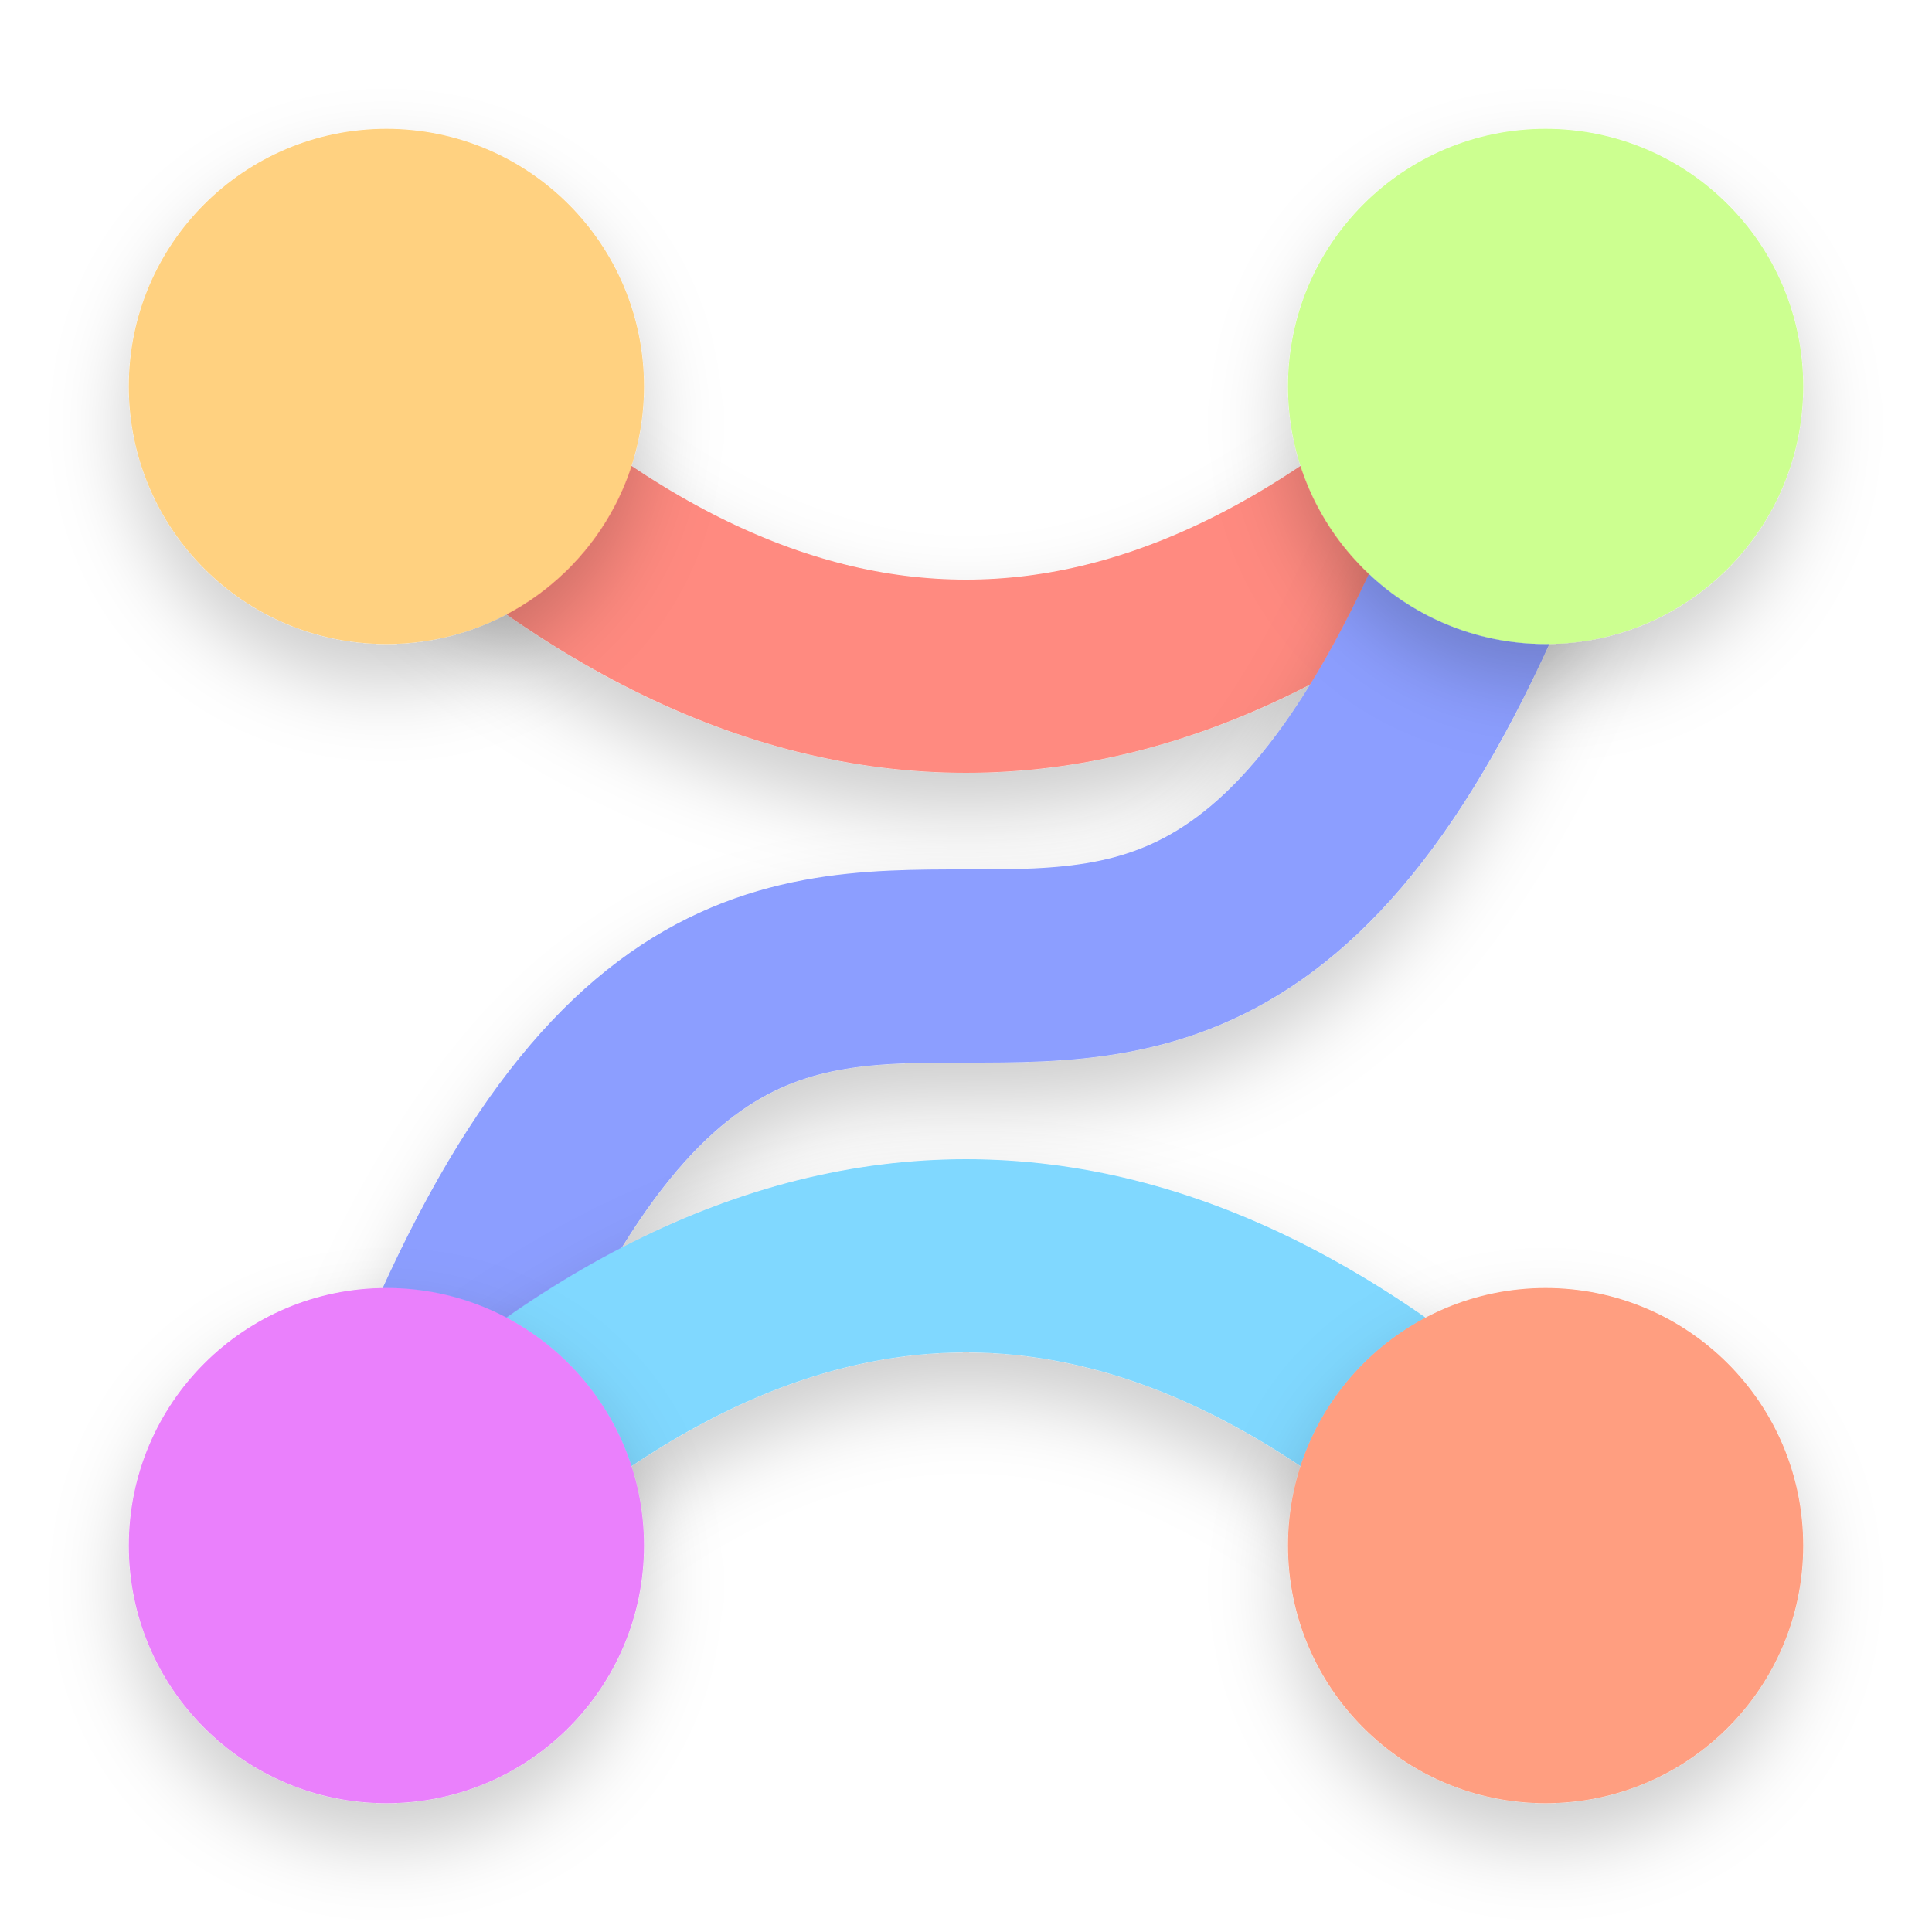
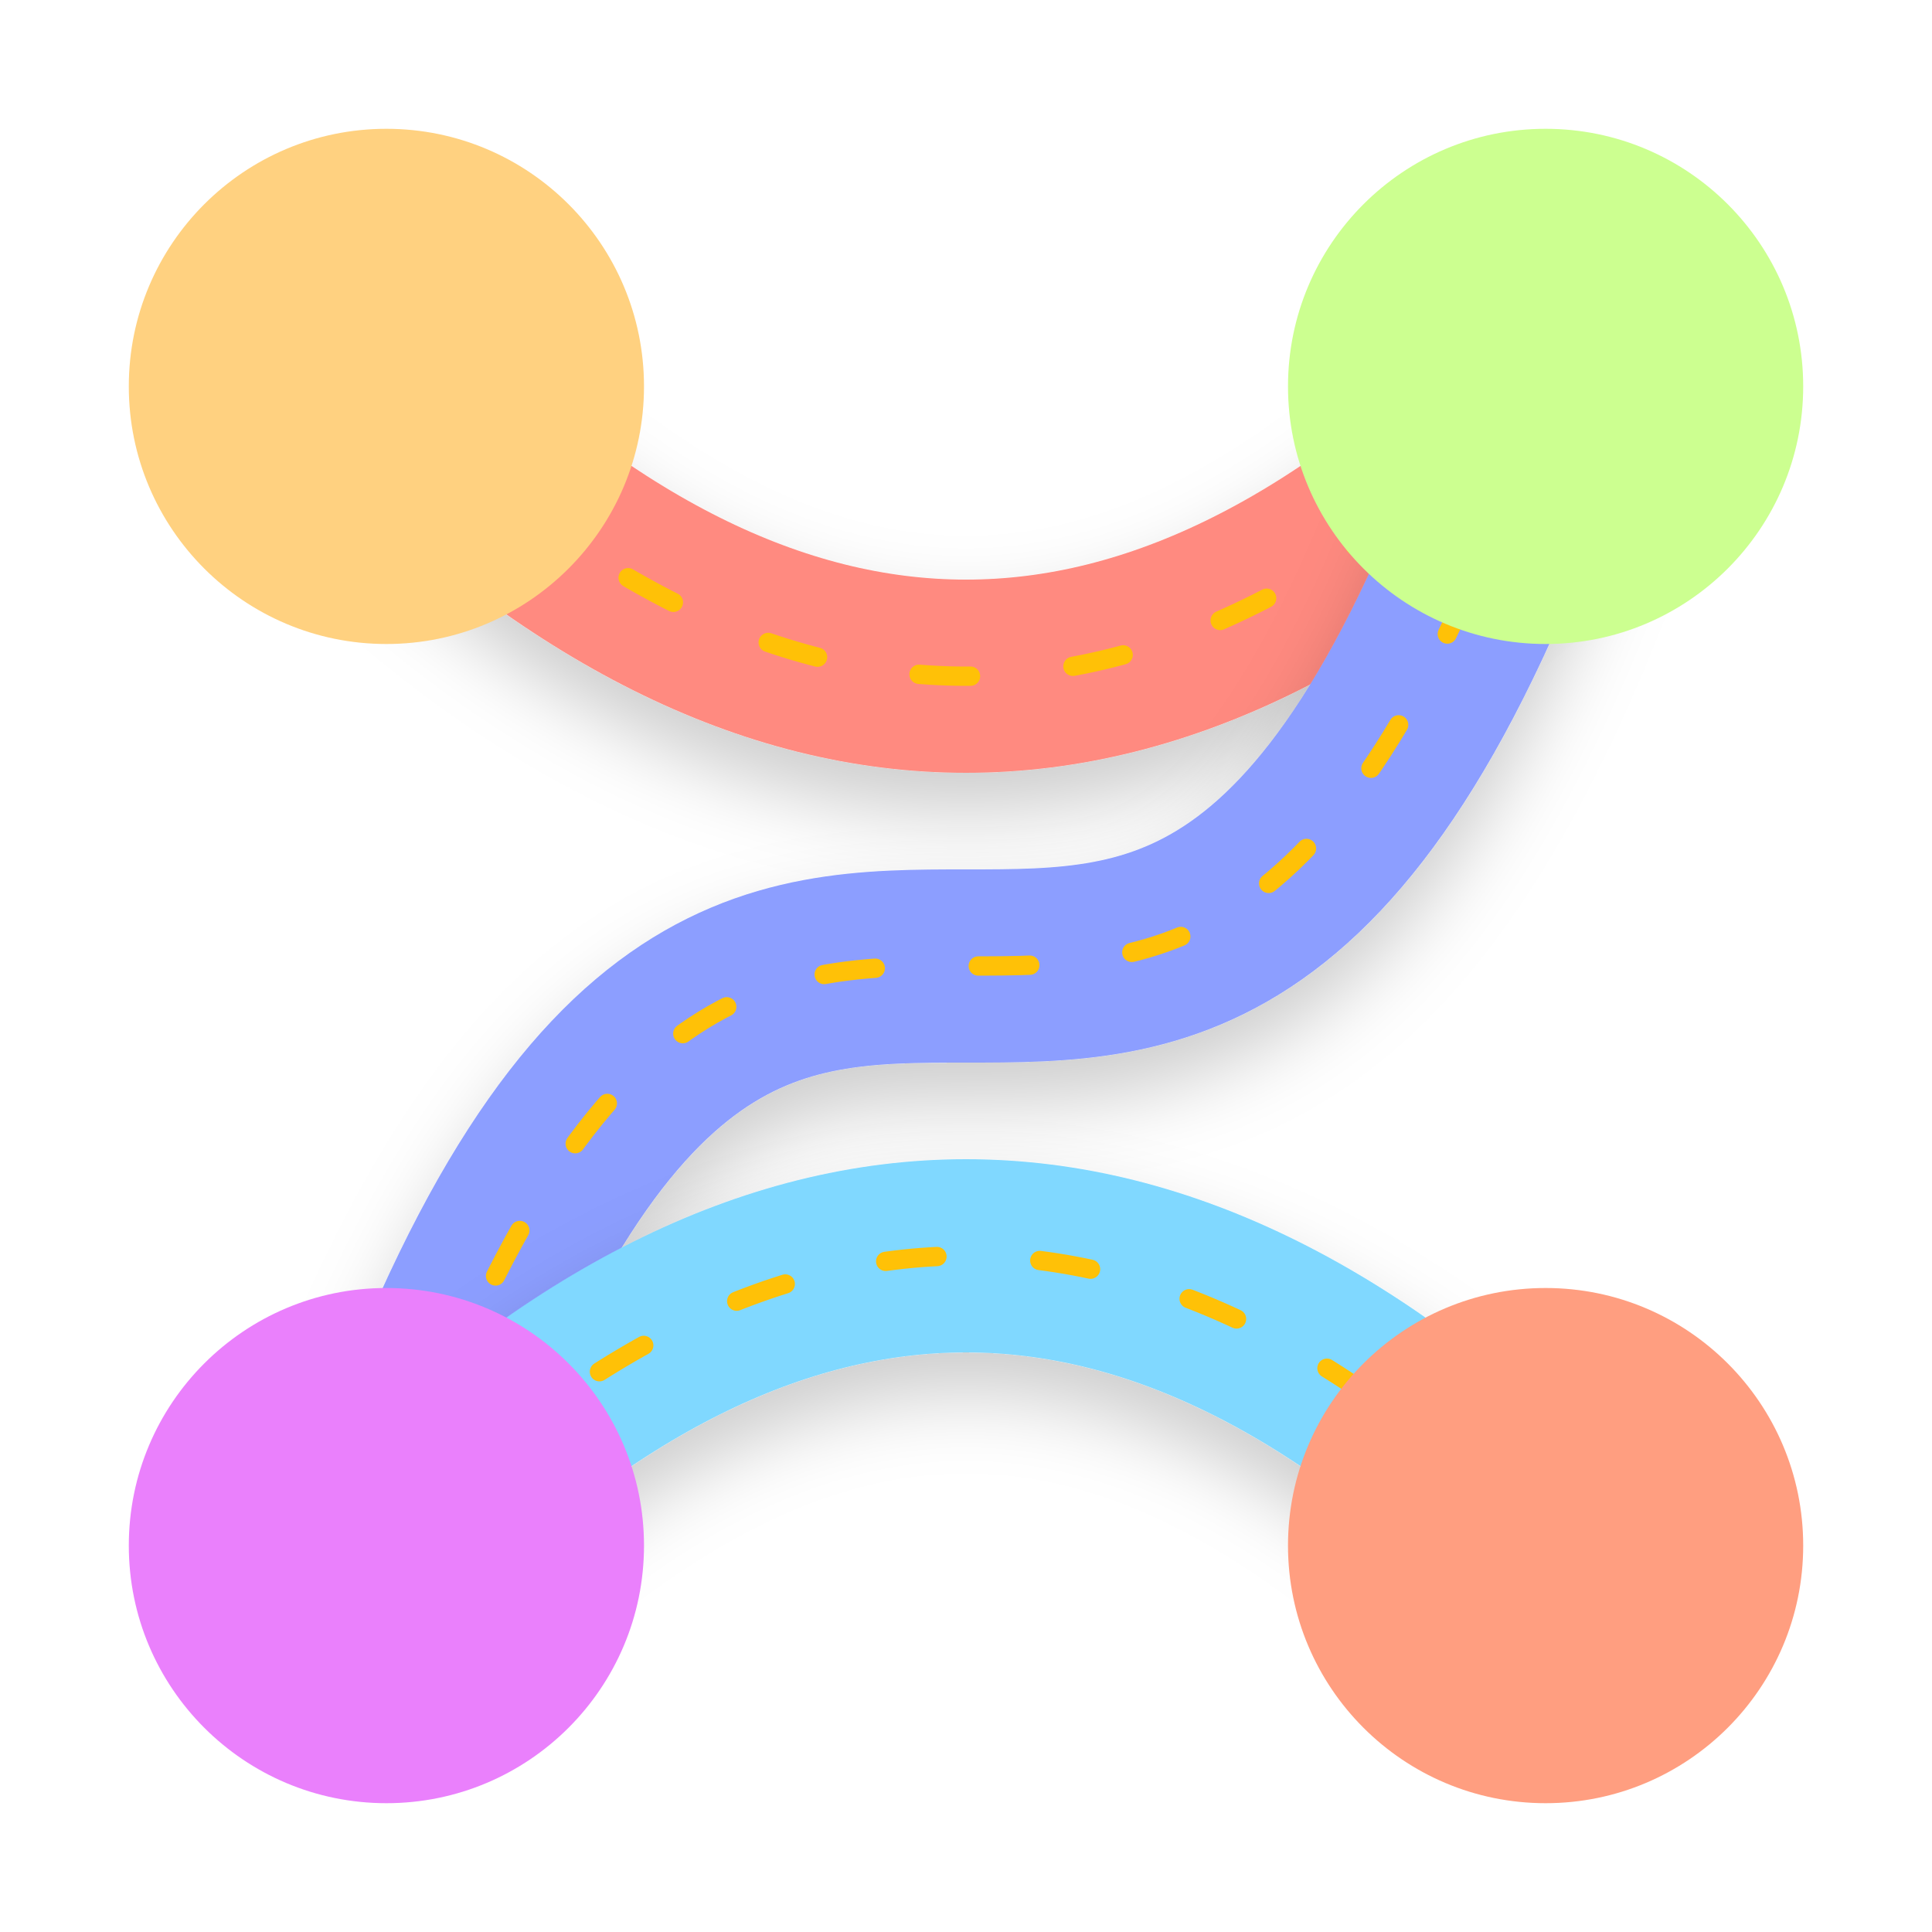
<svg xmlns="http://www.w3.org/2000/svg" width="32" height="32" viewBox="0 0 300 300">
  <defs>
    <filter id="shadow" x="-20%" y="-150%" width="150%" height="2000%">
      <feDropShadow dx="0" dy="6" stdDeviation="6" flood-color="rgba(0,0,0,0.2)" />
    </filter>
    <style>
-       .pulse-node {
-         animation: nodePulse 2s ease-in-out infinite;
+       .electrical-flow {
+         stroke-width: 3;
+         stroke-dasharray: 8 16;
+         animation: simpleFlow 2s linear infinite;
      }
-       .pulse-node:nth-child(2) { animation-delay: 0.5s; }
-       .pulse-node:nth-child(3) { animation-delay: 1s; }
-       .pulse-node:nth-child(4) { animation-delay: 1.5s; }
      
-       @keyframes nodePulse {
-         0%, 100% { r: 40; opacity: 0.9; }
-         50% { r: 45; opacity: 1; }
+       @keyframes simpleFlow {
+         0% {
+           stroke-dashoffset: 0;
+         }
+         100% {
+           stroke-dashoffset: -24;
+         }
      }
    </style>
  </defs>
  <path d="M60,60 Q150,150 240,60" fill="none" stroke="#FF8A80" stroke-width="30" stroke-linecap="round" stroke-linejoin="round" filter="url(#shadow)" />
  <path d="M240,60 C180,240 120,60 60,240" fill="none" stroke="#8C9EFF" stroke-width="30" stroke-linecap="round" stroke-linejoin="round" filter="url(#shadow)" />
  <path d="M60,240 Q150,150 240,240" fill="none" stroke="#80D8FF" stroke-width="30" stroke-linecap="round" stroke-linejoin="round" filter="url(#shadow)" />
-   <circle class="pulse-node" cx="60" cy="60" r="40" fill="#FFD180" filter="url(#shadow)" />
-   <circle class="pulse-node" cx="240" cy="60" r="40" fill="#CCFF90" filter="url(#shadow)" />
-   <circle class="pulse-node" cx="60" cy="240" r="40" fill="#EA80FC" filter="url(#shadow)" />
-   <circle class="pulse-node" cx="240" cy="240" r="40" fill="#FF9E80" filter="url(#shadow)" />
+   <path class="electrical-flow" d="M60,60 Q150,150 240,60 C180,240 120,60 60,240 Q150,150 240,240" fill="none" stroke="#FFC107" stroke-linecap="round" stroke-linejoin="round" />
+   <circle class="node" cx="60" cy="60" r="40" fill="#FFD180" />
+   <circle class="node" cx="240" cy="60" r="40" fill="#CCFF90" />
+   <circle class="node" cx="60" cy="240" r="40" fill="#EA80FC" />
+   <circle class="node" cx="240" cy="240" r="40" fill="#FF9E80" />
</svg>
